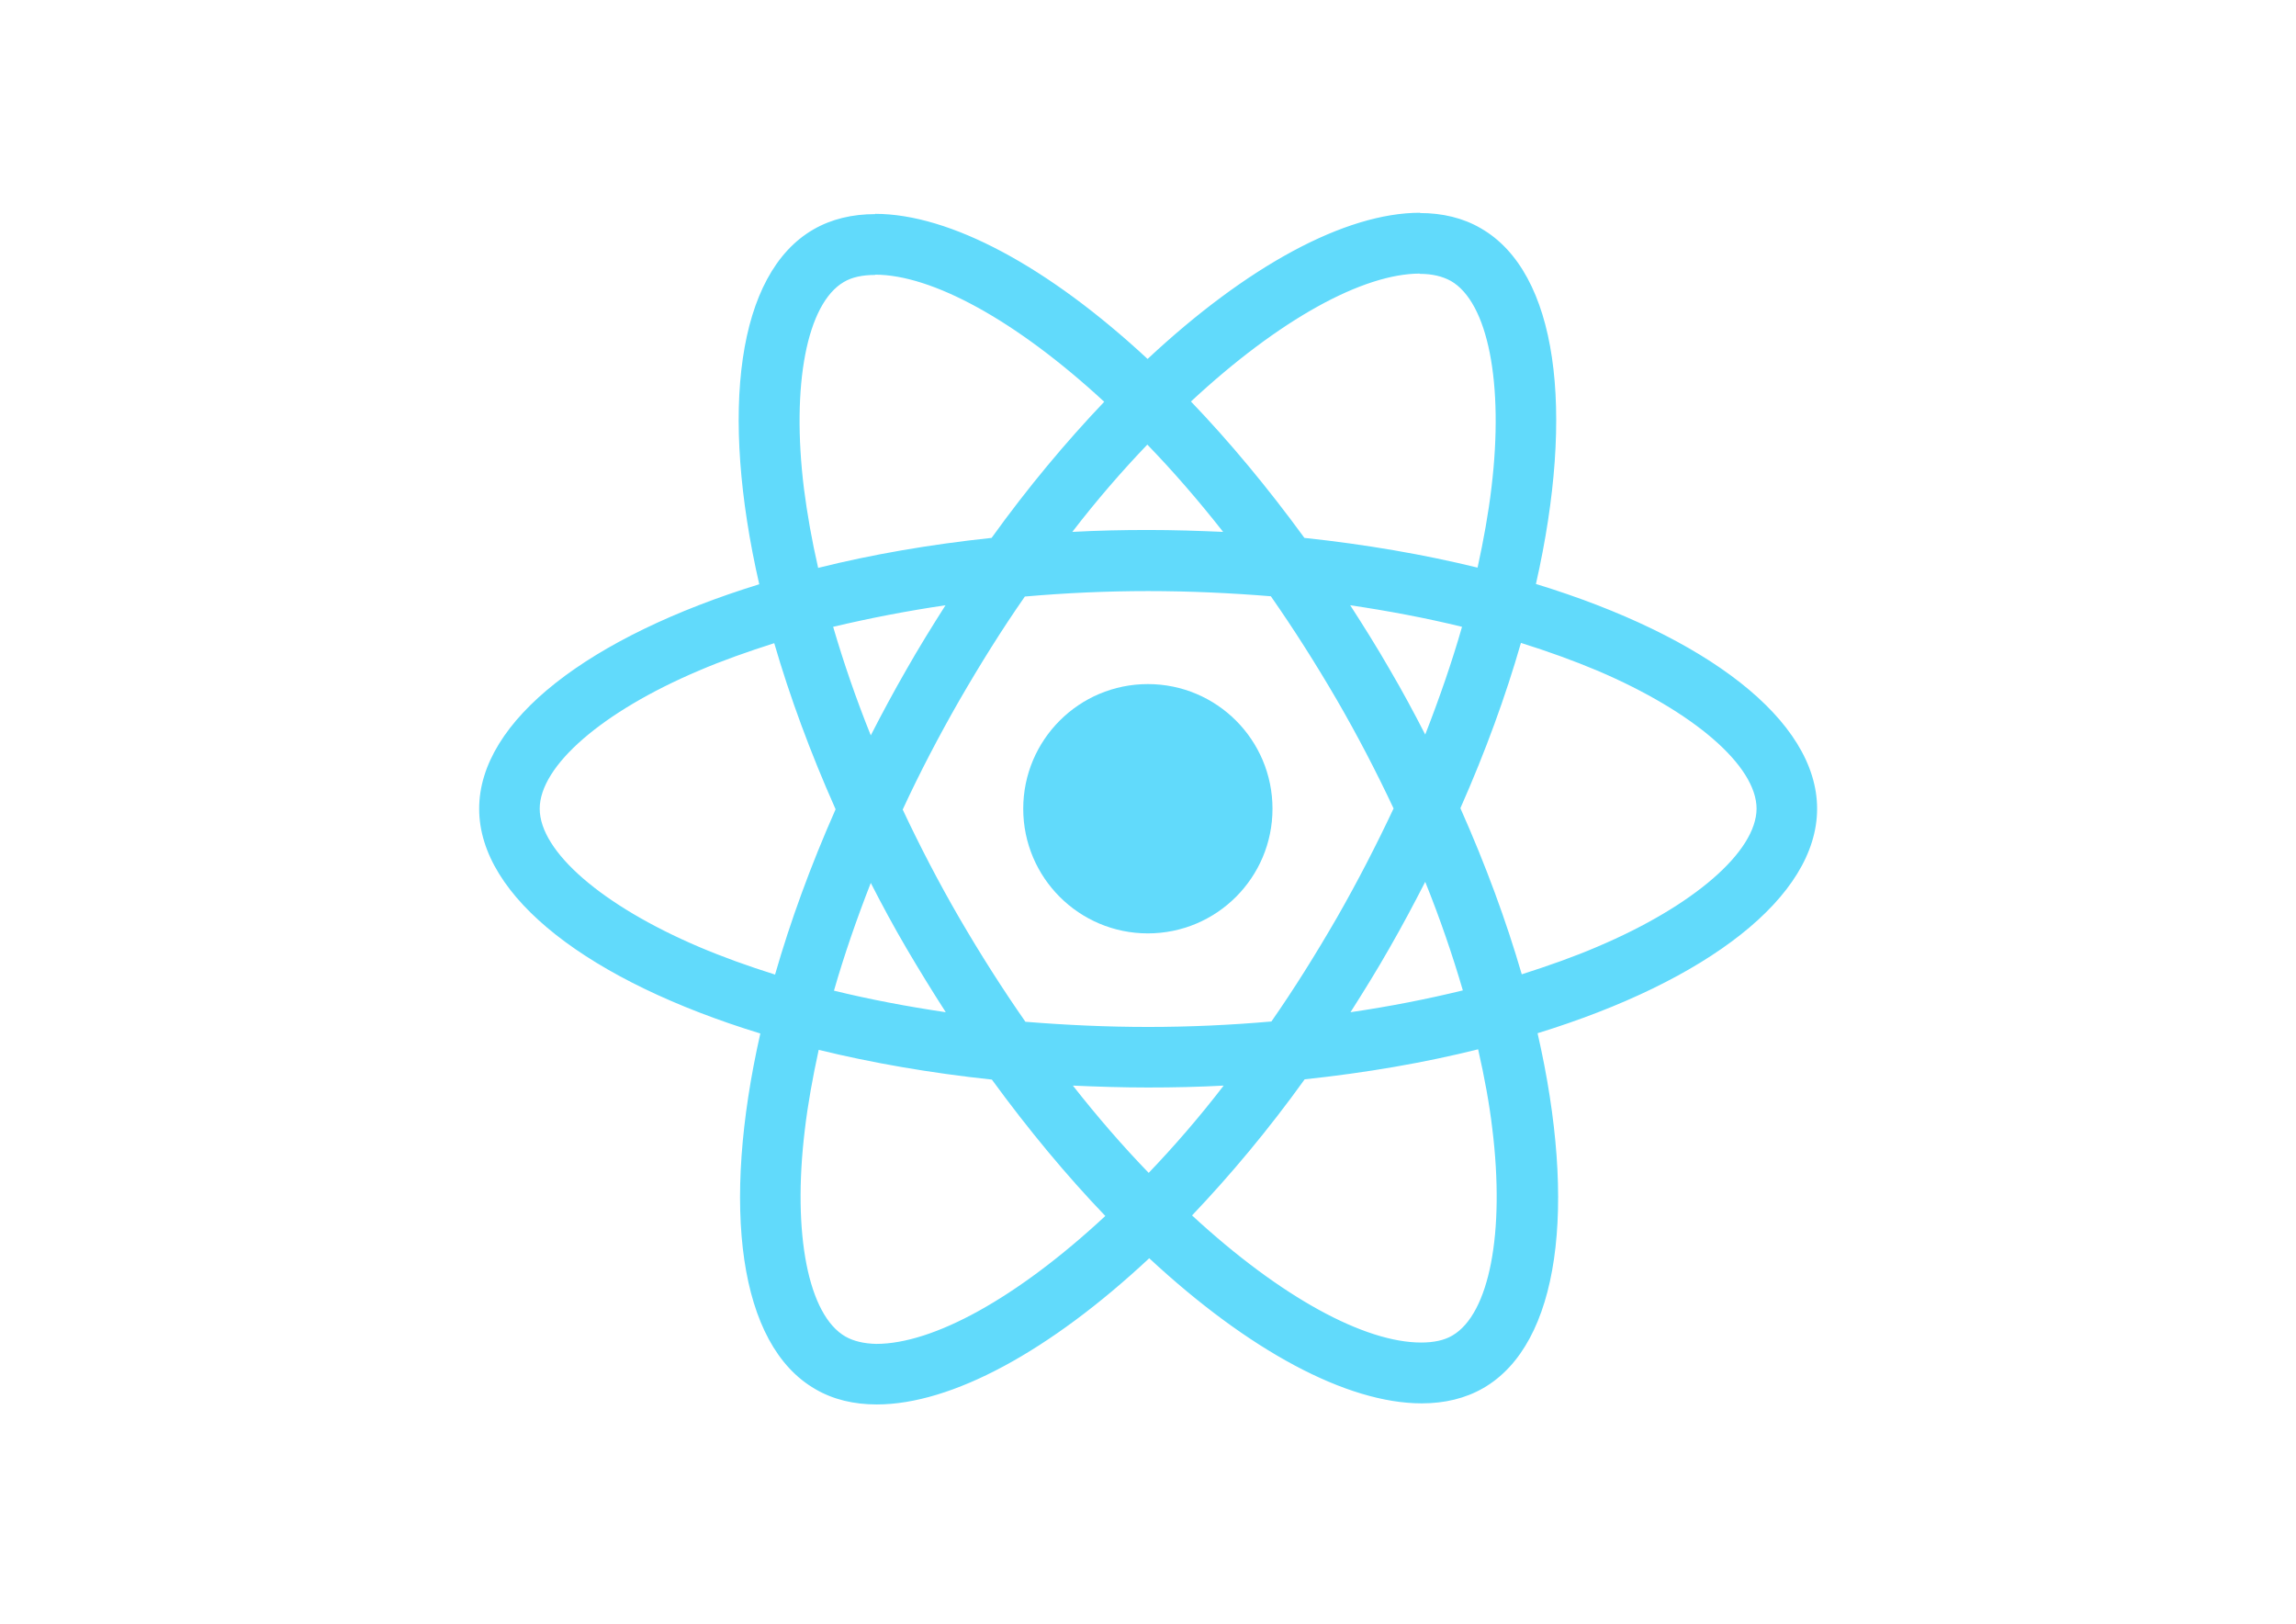
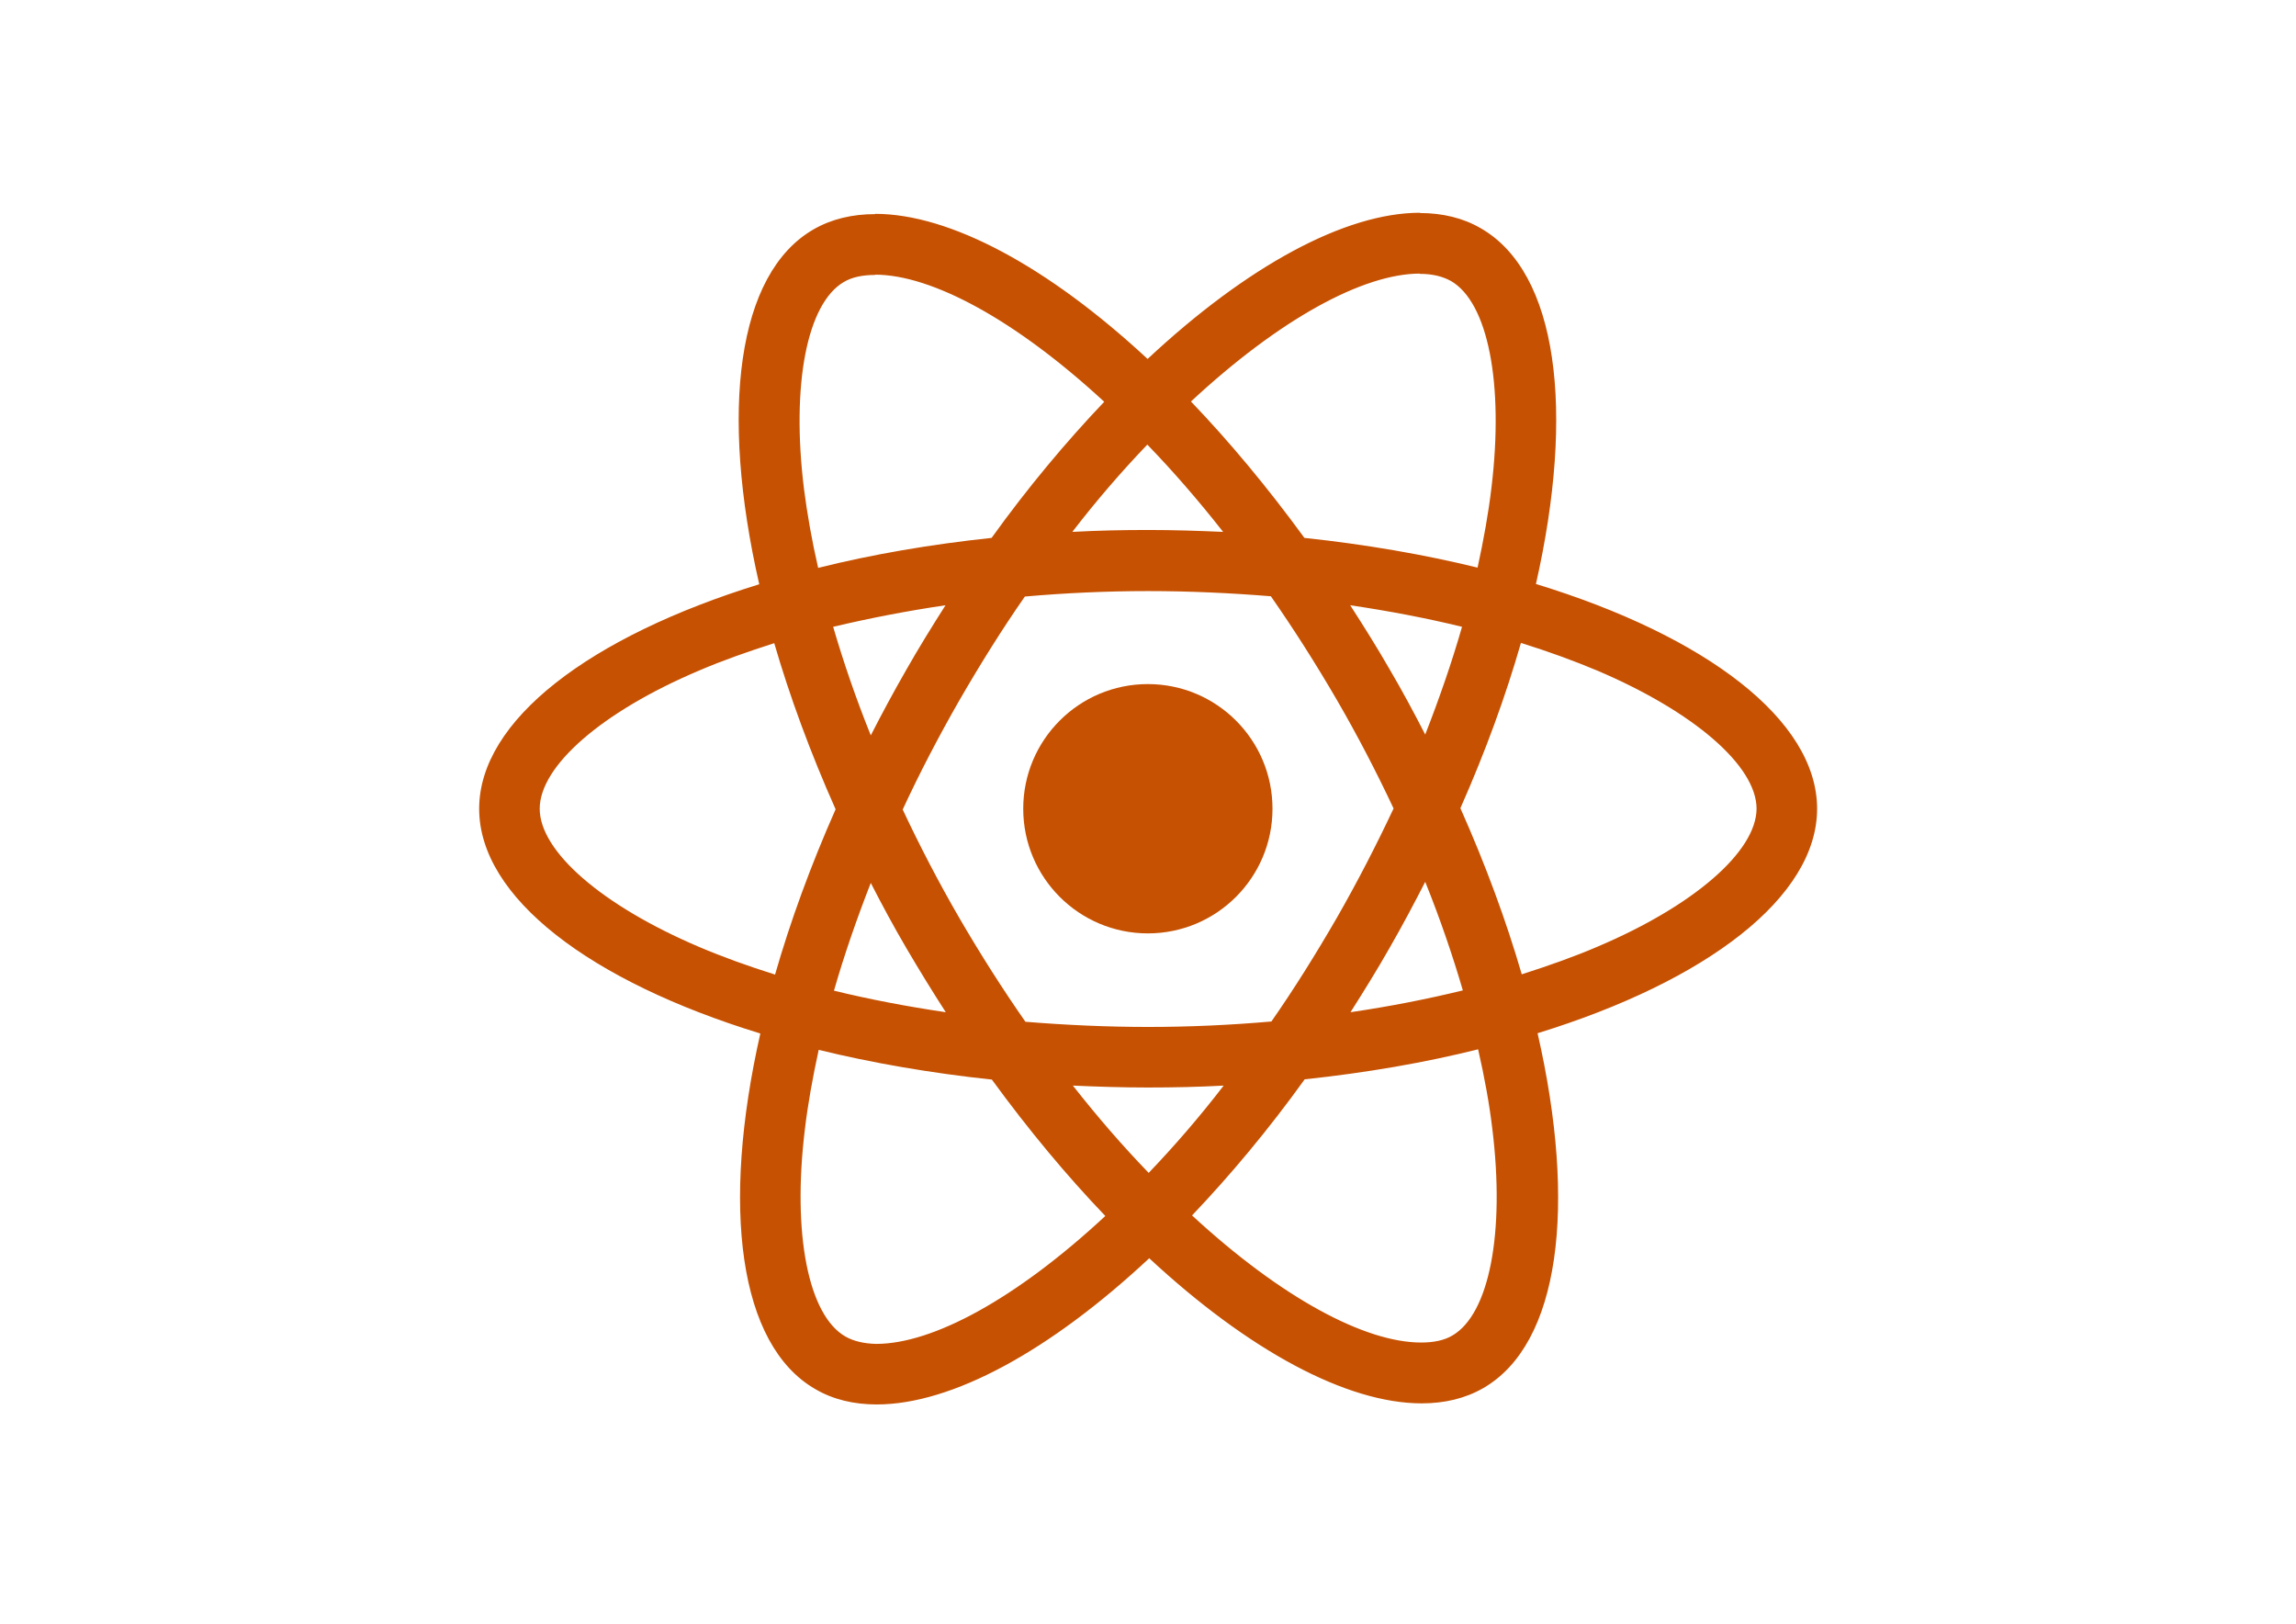
<svg xmlns="http://www.w3.org/2000/svg" viewBox="0 0 841.9 595.3">
-   <g fill="#61DAFB">
+   <g fill="#c65102">
    <path d="M666.3 296.5c0-32.5-40.7-63.3-103.1-82.4 14.4-63.6 8-114.2-20.2-130.4-6.5-3.8-14.1-5.6-22.4-5.6v22.3c4.6 0 8.3.9 11.4 2.6 13.6 7.8 19.5 37.5 14.9 75.7-1.1 9.4-2.9 19.3-5.1 29.4-19.6-4.8-41-8.5-63.5-10.9-13.5-18.5-27.5-35.3-41.6-50 32.6-30.3 63.2-46.9 84-46.9V78c-27.5 0-63.5 19.6-99.9 53.6-36.4-33.8-72.4-53.2-99.9-53.2v22.3c20.7 0 51.4 16.5 84 46.6-14 14.7-28 31.4-41.3 49.9-22.6 2.4-44 6.1-63.6 11-2.3-10-4-19.7-5.2-29-4.7-38.2 1.1-67.9 14.6-75.8 3-1.8 6.9-2.6 11.5-2.6V78.5c-8.4 0-16 1.8-22.6 5.6-28.1 16.2-34.4 66.7-19.9 130.1-62.2 19.2-102.7 49.9-102.7 82.3 0 32.5 40.7 63.3 103.1 82.4-14.4 63.6-8 114.2 20.2 130.4 6.5 3.8 14.1 5.6 22.5 5.6 27.5 0 63.5-19.6 99.9-53.6 36.4 33.8 72.4 53.2 99.9 53.2 8.4 0 16-1.8 22.6-5.6 28.1-16.2 34.4-66.7 19.9-130.1 62-19.1 102.5-49.9 102.5-82.3zm-130.2-66.7c-3.7 12.9-8.3 26.2-13.5 39.5-4.1-8-8.4-16-13.1-24-4.6-8-9.5-15.8-14.4-23.4 14.2 2.1 27.9 4.7 41 7.9zm-45.8 106.5c-7.8 13.5-15.8 26.3-24.1 38.2-14.9 1.3-30 2-45.2 2-15.1 0-30.2-.7-45-1.9-8.3-11.9-16.4-24.6-24.2-38-7.6-13.1-14.5-26.4-20.8-39.8 6.2-13.4 13.2-26.8 20.7-39.9 7.8-13.5 15.8-26.3 24.1-38.2 14.9-1.3 30-2 45.2-2 15.1 0 30.2.7 45 1.9 8.3 11.9 16.4 24.6 24.2 38 7.6 13.1 14.5 26.4 20.8 39.8-6.3 13.4-13.2 26.8-20.7 39.9zm32.3-13c5.4 13.4 10 26.8 13.8 39.8-13.1 3.2-26.9 5.9-41.2 8 4.9-7.7 9.8-15.6 14.4-23.7 4.6-8 8.9-16.1 13-24.1zM421.2 430c-9.3-9.6-18.6-20.3-27.8-32 9 .4 18.2.7 27.5.7 9.4 0 18.7-.2 27.8-.7-9 11.7-18.3 22.4-27.5 32zm-74.4-58.9c-14.2-2.1-27.9-4.7-41-7.9 3.7-12.9 8.3-26.2 13.5-39.5 4.1 8 8.4 16 13.1 24 4.7 8 9.5 15.8 14.4 23.4zM420.7 163c9.3 9.6 18.6 20.3 27.8 32-9-.4-18.2-.7-27.5-.7-9.4 0-18.7.2-27.8.7 9-11.7 18.3-22.4 27.5-32zm-74 58.9c-4.9 7.7-9.8 15.6-14.4 23.7-4.6 8-8.9 16-13 24-5.4-13.4-10-26.8-13.8-39.8 13.1-3.1 26.9-5.8 41.2-7.9zm-90.5 125.2c-35.4-15.1-58.3-34.9-58.3-50.6 0-15.7 22.9-35.6 58.3-50.6 8.6-3.7 18-7 27.7-10.1 5.7 19.6 13.2 40 22.5 60.9-9.2 20.8-16.6 41.1-22.2 60.6-9.9-3.1-19.3-6.5-28-10.2zM310 490c-13.6-7.8-19.5-37.5-14.9-75.7 1.1-9.4 2.9-19.3 5.1-29.4 19.6 4.8 41 8.5 63.5 10.9 13.5 18.5 27.5 35.3 41.6 50-32.6 30.3-63.2 46.9-84 46.9-4.5-.1-8.3-1-11.3-2.7zm237.2-76.2c4.7 38.2-1.1 67.9-14.6 75.8-3 1.8-6.9 2.6-11.5 2.6-20.7 0-51.4-16.5-84-46.6 14-14.7 28-31.4 41.3-49.9 22.6-2.4 44-6.1 63.6-11 2.3 10.1 4.1 19.8 5.2 29.1zm38.5-66.7c-8.6 3.7-18 7-27.7 10.1-5.7-19.6-13.2-40-22.5-60.9 9.2-20.8 16.6-41.1 22.2-60.6 9.9 3.1 19.3 6.5 28.1 10.2 35.4 15.1 58.3 34.9 58.3 50.6-.1 15.7-23 35.6-58.4 50.6zM320.8 78.4z" />
    <circle cx="420.9" cy="296.5" r="45.7" />
    <path d="M520.5 78.1z" />
  </g>
</svg>
